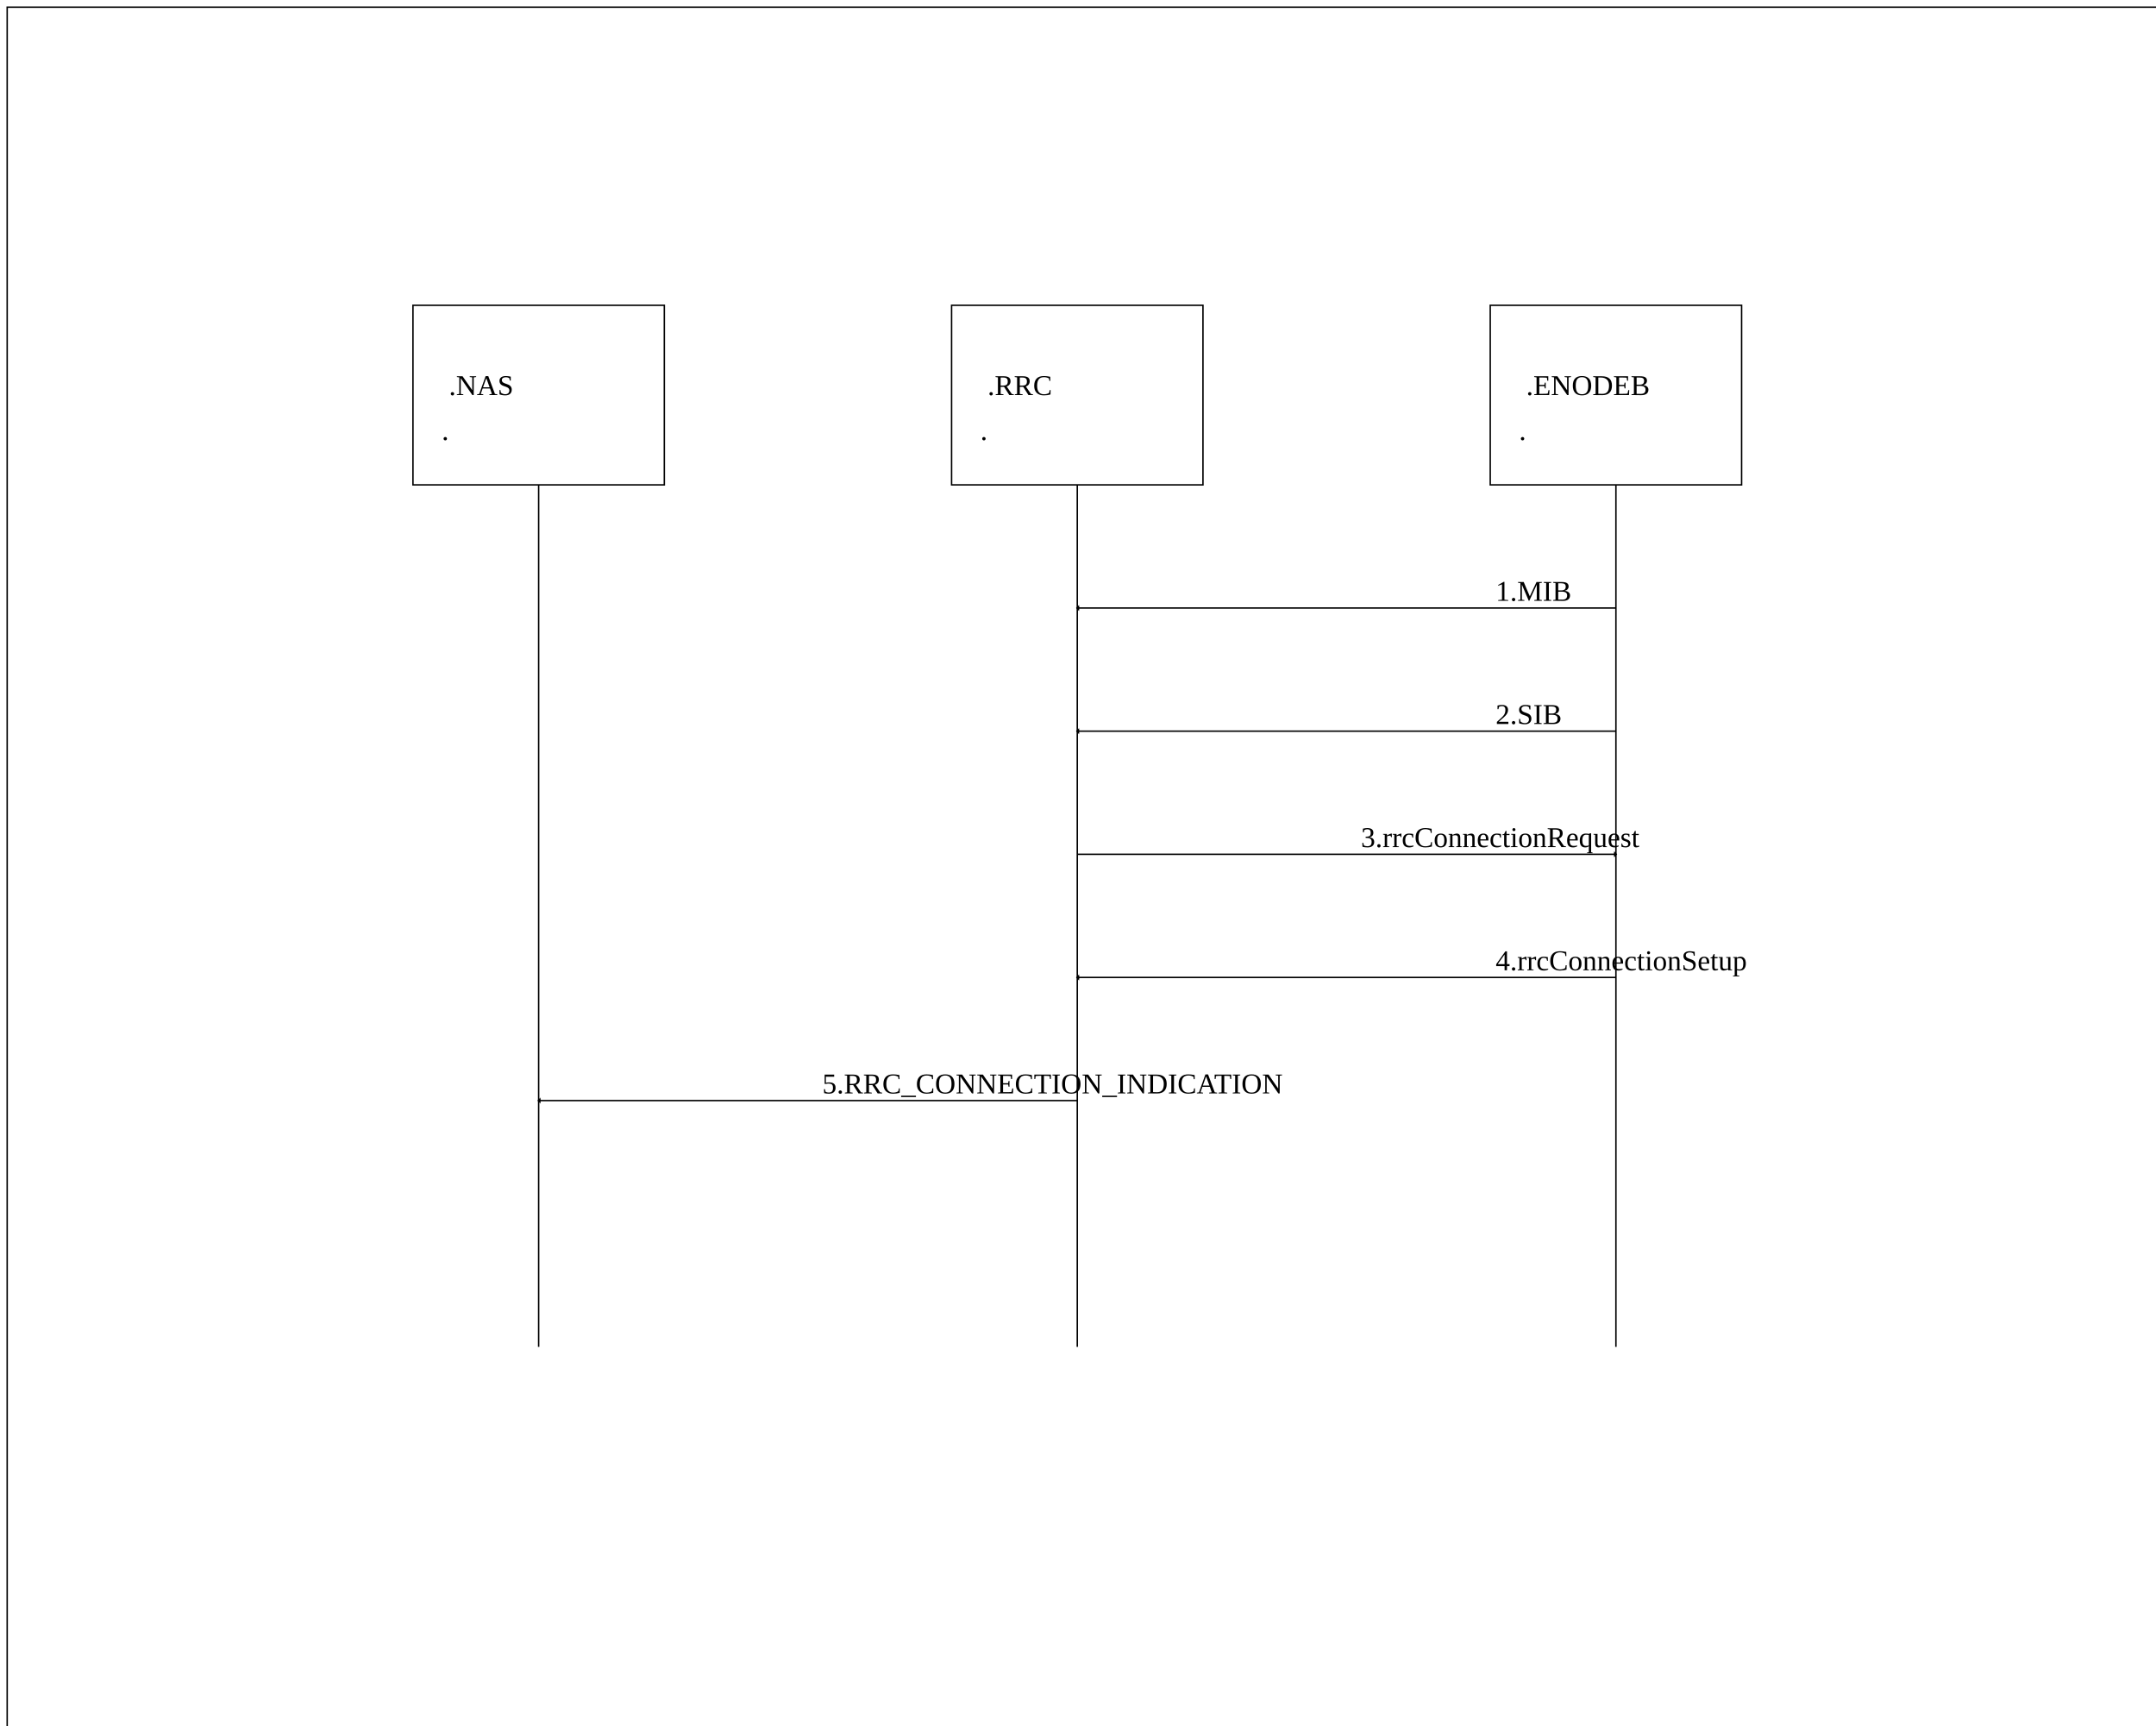
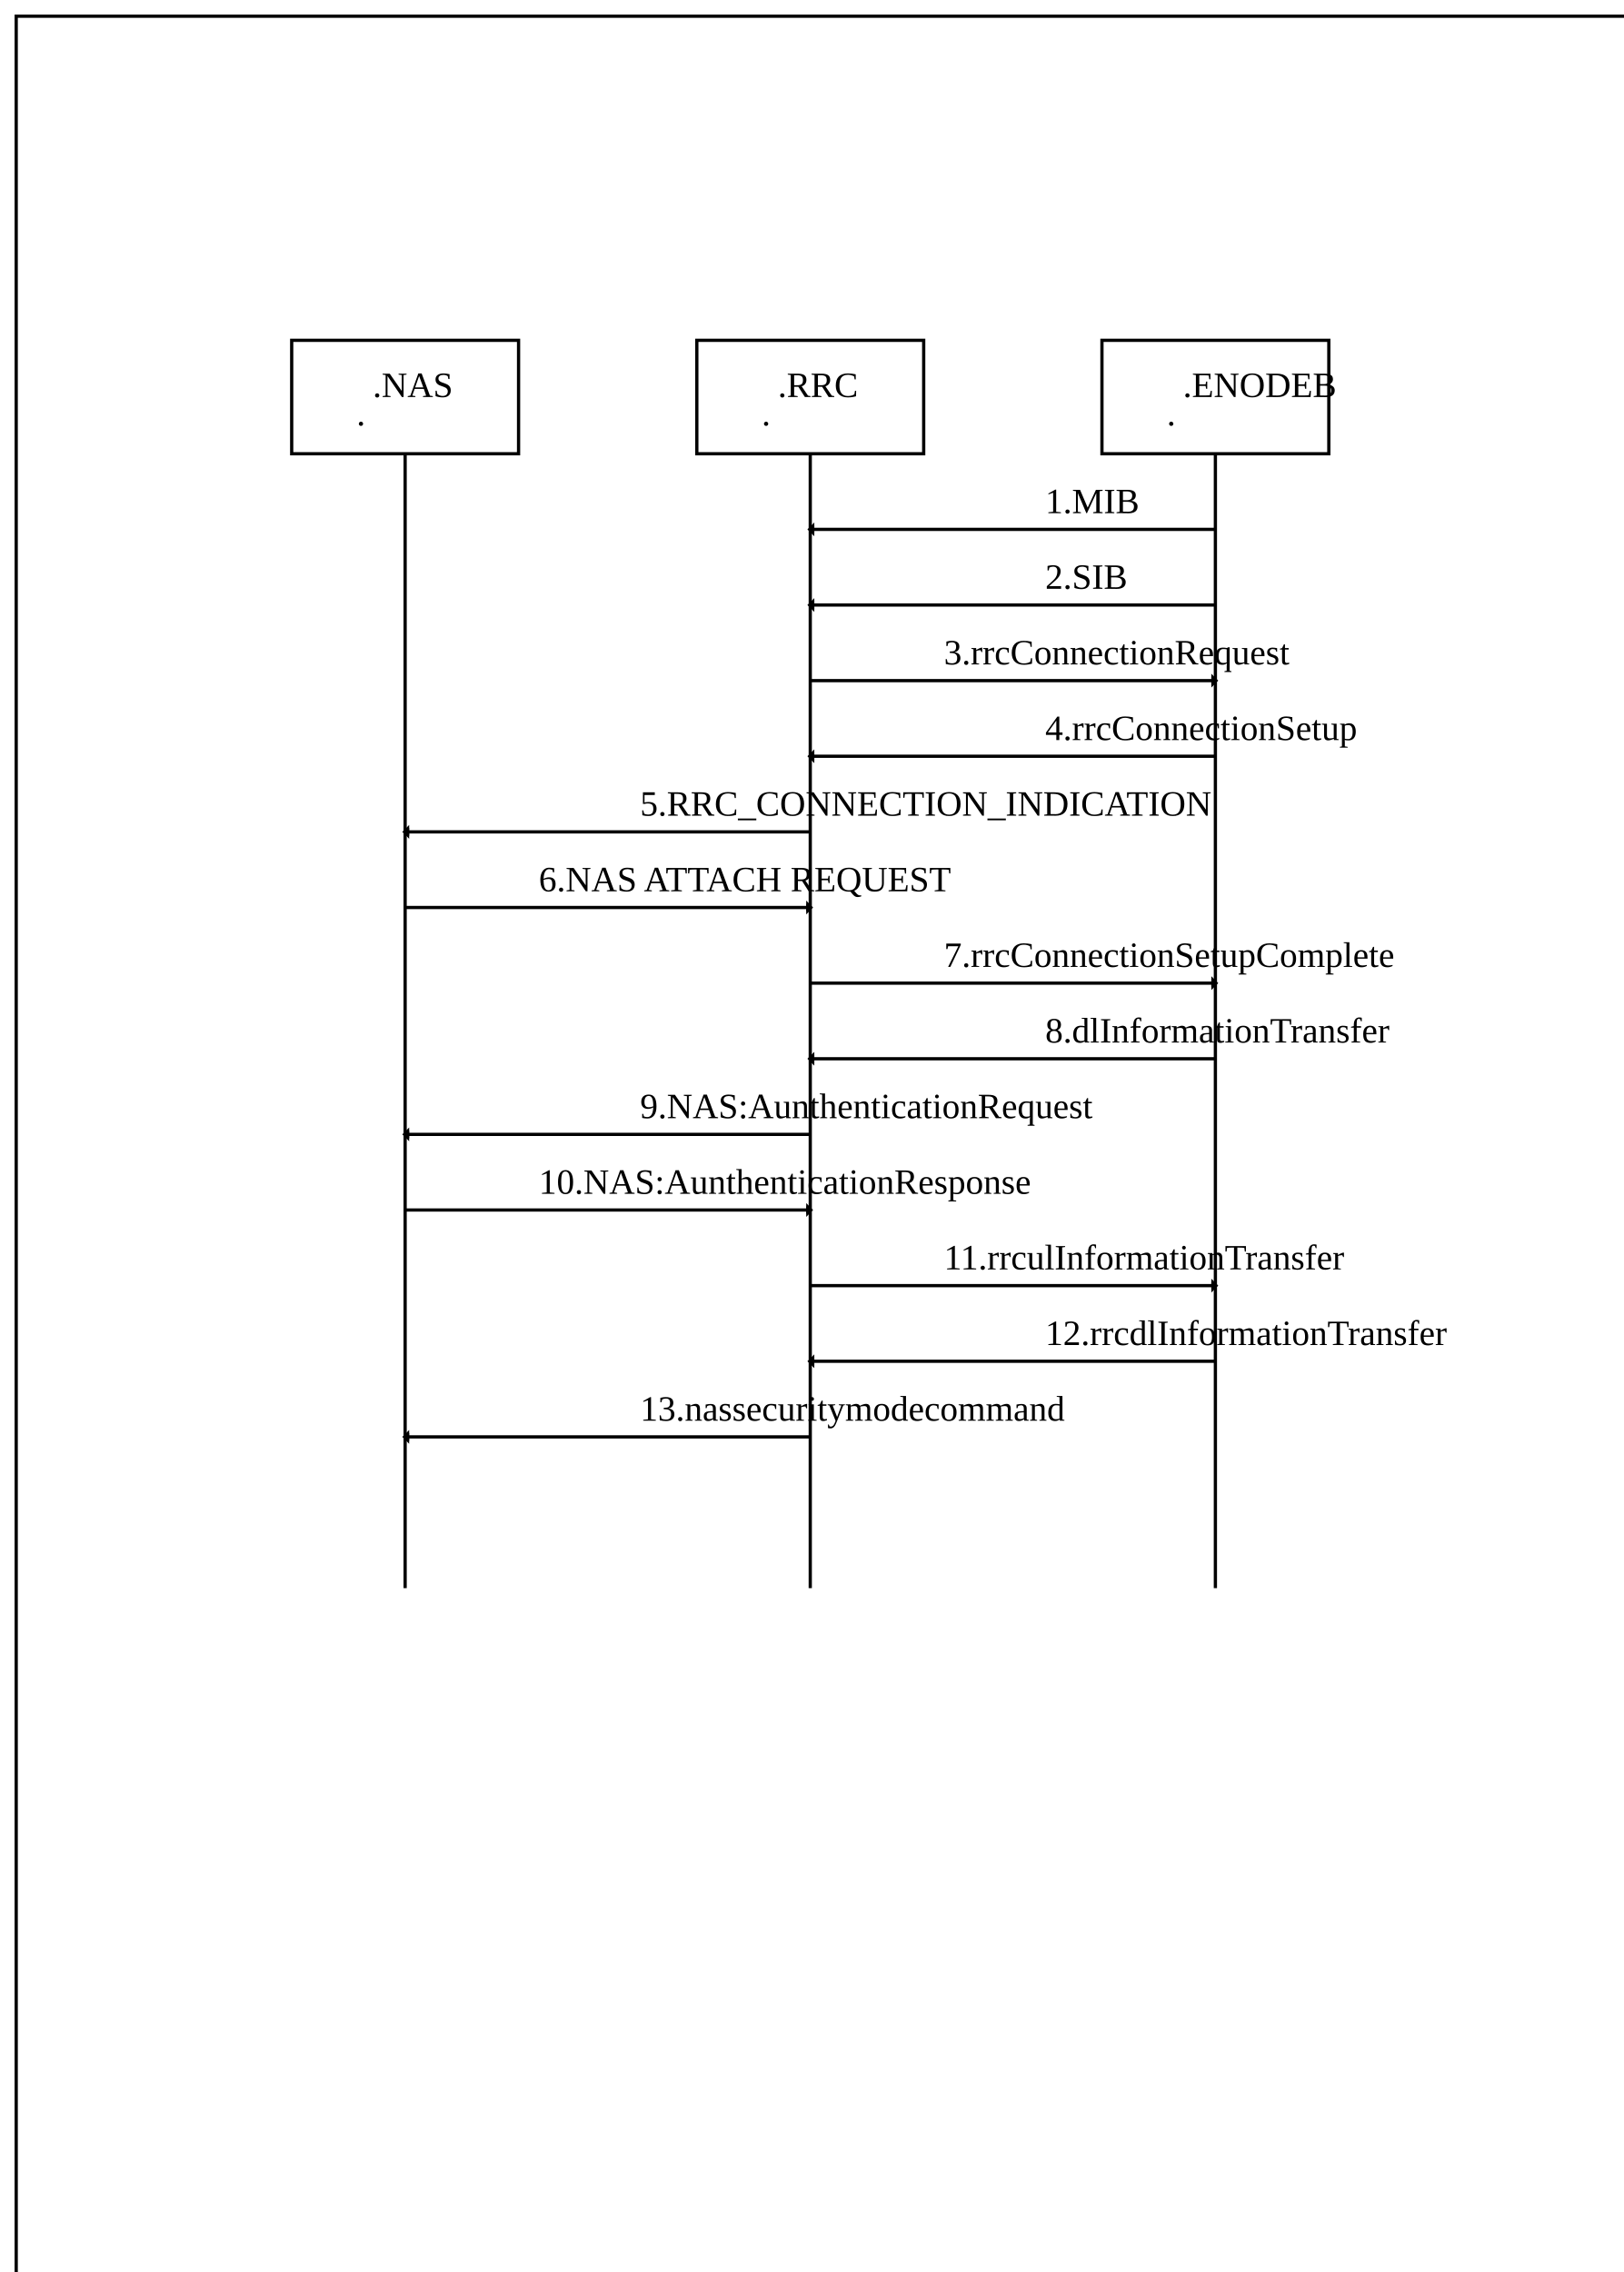
<svg xmlns="http://www.w3.org/2000/svg" version="1.1">
-   <rect width="175" height="125" x="287.5" y="212.5" stroke-width="1" stroke="#000000" fill="none" id="State_1" />
-   <text id="Desc_State_1" style="font-size:20;font-style:normal;fill:#000000;" x="312.5" y="275">.NAS</text>
+   <rect width="70" height="35" x="90" y="105" stroke-width="1" stroke="#000000" fill="none" id="State_1" />
+   <text id="Desc_State_1" style="font-size:11;font-style:normal;fill:#000000;" x="115" y="122.5">.NAS</text>
  <g id="DescHide_State_1" visibility="hidden">
-     <text x="312.5" y="280" font-size="12" font-family="Arial" fill="black">Hidden Text....</text>
+     <text x="115" y="127.5" font-size="12" font-family="Arial" fill="black">Hidden Text....</text>
  </g>
-   <text id="Name_State_1" style="font-size:20;font-style:normal;fill:#000000;" x="307.5" y="306.25">.</text>
+   <text id="Name_State_1" style="font-size:11;font-style:normal;fill:#000000;" x="110" y="131.25">.</text>
  <g id="NameHide_State_1" visibility="hidden">
-     <text x="307.5" y="311.25" font-size="12" font-family="Arial" fill="black">Hidden Text....</text>
+     <text x="110" y="136.25" font-size="12" font-family="Arial" fill="black">Hidden Text....</text>
  </g>
-   <rect width="175" height="125" x="662.5" y="212.5" stroke-width="1" stroke="#000000" fill="none" id="State_2" />
-   <text id="Desc_State_2" style="font-size:20;font-style:normal;fill:#000000;" x="687.5" y="275">.RRC</text>
+   <rect width="70" height="35" x="215" y="105" stroke-width="1" stroke="#000000" fill="none" id="State_2" />
+   <text id="Desc_State_2" style="font-size:11;font-style:normal;fill:#000000;" x="240" y="122.5">.RRC</text>
  <g id="DescHide_State_2" visibility="hidden">
-     <text x="687.5" y="280" font-size="12" font-family="Arial" fill="black">Hidden Text....</text>
+     <text x="240" y="127.5" font-size="12" font-family="Arial" fill="black">Hidden Text....</text>
  </g>
-   <text id="Name_State_2" style="font-size:20;font-style:normal;fill:#000000;" x="682.5" y="306.25">.</text>
+   <text id="Name_State_2" style="font-size:11;font-style:normal;fill:#000000;" x="235" y="131.25">.</text>
  <g id="NameHide_State_2" visibility="hidden">
-     <text x="682.5" y="311.25" font-size="12" font-family="Arial" fill="black">Hidden Text....</text>
+     <text x="235" y="136.25" font-size="12" font-family="Arial" fill="black">Hidden Text....</text>
  </g>
-   <rect width="175" height="125" x="1037.5" y="212.5" stroke-width="1" stroke="#000000" fill="none" id="State_3" />
-   <text id="Desc_State_3" style="font-size:20;font-style:normal;fill:#000000;" x="1062.5" y="275">.ENODEB</text>
+   <rect width="70" height="35" x="340" y="105" stroke-width="1" stroke="#000000" fill="none" id="State_3" />
+   <text id="Desc_State_3" style="font-size:11;font-style:normal;fill:#000000;" x="365" y="122.5">.ENODEB</text>
  <g id="DescHide_State_3" visibility="hidden">
-     <text x="1062.5" y="280" font-size="12" font-family="Arial" fill="black">Hidden Text....</text>
+     <text x="365" y="127.5" font-size="12" font-family="Arial" fill="black">Hidden Text....</text>
  </g>
-   <text id="Name_State_3" style="font-size:20;font-style:normal;fill:#000000;" x="1057.5" y="306.25">.</text>
+   <text id="Name_State_3" style="font-size:11;font-style:normal;fill:#000000;" x="360" y="131.25">.</text>
  <g id="NameHide_State_3" visibility="hidden">
-     <text x="1057.5" y="311.25" font-size="12" font-family="Arial" fill="black">Hidden Text....</text>
+     <text x="360" y="136.25" font-size="12" font-family="Arial" fill="black">Hidden Text....</text>
  </g>
-   <line x1="375" y1="337.5" x2="375" y2="937.5" stroke="#000000" id="Line_1" />
-   <line x1="750" y1="337.5" x2="750" y2="937.5" stroke="#000000" id="Line_2" />
-   <line x1="1125" y1="337.5" x2="1125" y2="937.5" stroke="#000000" id="Line_3" />
+   <line x1="125" y1="140" x2="125" y2="490" stroke="#000000" id="Line_1" />
+   <line x1="250" y1="140" x2="250" y2="490" stroke="#000000" id="Line_2" />
+   <line x1="375" y1="140" x2="375" y2="490" stroke="#000000" id="Line_3" />
  <marker orient="auto" id="M1" viewBox="-1 -4 10 8" markerWidth="20" markerHeight="10" color="#000000">
    <path d="M 0 0 L -8 8 L -8 -8 Z" fill="#000000" stroke="#000000" stroke-width="1" />
  </marker>
-   <line x1="1125" y1="423.214" x2="750" y2="423.214" id="Message_1" stroke="black" marker-end="url(#M1)" />
-   <text id="MessDesc_Message_1" style="font-size:20;font-style:normal;fill:#000000;" x="1041.25" y="418.214">1.MIB</text>
+   <line x1="375" y1="163.333" x2="250" y2="163.333" id="Message_1" stroke="black" marker-end="url(#M1)" />
+   <text id="MessDesc_Message_1" style="font-size:11;font-style:normal;fill:#000000;" x="322.5" y="158.333">1.MIB</text>
  <g id="MessDescHide_Message_1" visibility="hidden">
-     <text x="1041.25" y="423.214" font-size="12" font-family="Arial" fill="black">Hidden Text....</text>
+     <text x="322.5" y="163.333" font-size="12" font-family="Arial" fill="black">Hidden Text....</text>
  </g>
-   <line x1="1125" y1="508.929" x2="750" y2="508.929" id="Message_2" stroke="black" marker-end="url(#M1)" />
-   <text id="MessDesc_Message_2" style="font-size:20;font-style:normal;fill:#000000;" x="1041.25" y="503.929">2.SIB</text>
+   <line x1="375" y1="186.667" x2="250" y2="186.667" id="Message_2" stroke="black" marker-end="url(#M1)" />
+   <text id="MessDesc_Message_2" style="font-size:11;font-style:normal;fill:#000000;" x="322.5" y="181.667">2.SIB</text>
  <g id="MessDescHide_Message_2" visibility="hidden">
-     <text x="1041.25" y="508.929" font-size="12" font-family="Arial" fill="black">Hidden Text....</text>
+     <text x="322.5" y="186.667" font-size="12" font-family="Arial" fill="black">Hidden Text....</text>
  </g>
-   <line x1="750" y1="594.643" x2="1125" y2="594.643" id="Message_3" stroke="black" marker-end="url(#M1)" />
-   <text id="MessDesc_Message_3" style="font-size:20;font-style:normal;fill:#000000;" x="947.5" y="589.643">3.rrcConnectionRequest</text>
+   <line x1="250" y1="210" x2="375" y2="210" id="Message_3" stroke="black" marker-end="url(#M1)" />
+   <text id="MessDesc_Message_3" style="font-size:11;font-style:normal;fill:#000000;" x="291.25" y="205">3.rrcConnectionRequest</text>
  <g id="MessDescHide_Message_3" visibility="hidden">
-     <text x="947.5" y="594.643" font-size="12" font-family="Arial" fill="black">Hidden Text....</text>
+     <text x="291.25" y="210" font-size="12" font-family="Arial" fill="black">Hidden Text....</text>
  </g>
-   <line x1="1125" y1="680.357" x2="750" y2="680.357" id="Message_4" stroke="black" marker-end="url(#M1)" />
-   <text id="MessDesc_Message_4" style="font-size:20;font-style:normal;fill:#000000;" x="1041.25" y="675.357">4.rrcConnectionSetup</text>
+   <line x1="375" y1="233.333" x2="250" y2="233.333" id="Message_4" stroke="black" marker-end="url(#M1)" />
+   <text id="MessDesc_Message_4" style="font-size:11;font-style:normal;fill:#000000;" x="322.5" y="228.333">4.rrcConnectionSetup</text>
  <g id="MessDescHide_Message_4" visibility="hidden">
-     <text x="1041.25" y="680.357" font-size="12" font-family="Arial" fill="black">Hidden Text....</text>
+     <text x="322.5" y="233.333" font-size="12" font-family="Arial" fill="black">Hidden Text....</text>
  </g>
-   <line x1="750" y1="766.071" x2="375" y2="766.071" id="Message_5" stroke="black" marker-end="url(#M1)" />
-   <text id="MessDesc_Message_5" style="font-size:20;font-style:normal;fill:#000000;" x="572.5" y="761.071">5.RRC_CONNECTION_INDICATION</text>
+   <line x1="250" y1="256.667" x2="125" y2="256.667" id="Message_5" stroke="black" marker-end="url(#M1)" />
+   <text id="MessDesc_Message_5" style="font-size:11;font-style:normal;fill:#000000;" x="197.5" y="251.667">5.RRC_CONNECTION_INDICATION</text>
  <g id="MessDescHide_Message_5" visibility="hidden">
-     <text x="572.5" y="766.071" font-size="12" font-family="Arial" fill="black">Hidden Text....</text>
+     <text x="197.5" y="256.667" font-size="12" font-family="Arial" fill="black">Hidden Text....</text>
  </g>
-   <rect width="1500" height="1200" x="5" y="5" stroke-width="1" stroke="black" fill="none" />
+   <line x1="125" y1="280" x2="250" y2="280" id="Message_5.1" stroke="black" marker-end="url(#M1)" />
+   <text id="MessDesc_Message_5.1" style="font-size:11;font-style:normal;fill:#000000;" x="166.25" y="275">6.NAS ATTACH REQUEST</text>
+   <g id="MessDescHide_Message_5.1" visibility="hidden">
+     <text x="166.25" y="280" font-size="12" font-family="Arial" fill="black">Hidden Text....</text>
+   </g>
+   <line x1="250" y1="303.333" x2="375" y2="303.333" id="Message_4.1" stroke="black" marker-end="url(#M1)" />
+   <text id="MessDesc_Message_4.1" style="font-size:11;font-style:normal;fill:#000000;" x="291.25" y="298.333">7.rrcConnectionSetupComplete</text>
+   <g id="MessDescHide_Message_4.1" visibility="hidden">
+     <text x="291.25" y="303.333" font-size="12" font-family="Arial" fill="black">Hidden Text....</text>
+   </g>
+   <line x1="375" y1="326.667" x2="250" y2="326.667" id="Message_6" stroke="black" marker-end="url(#M1)" />
+   <text id="MessDesc_Message_6" style="font-size:11;font-style:normal;fill:#000000;" x="322.5" y="321.667">8.dlInformationTransfer</text>
+   <g id="MessDescHide_Message_6" visibility="hidden">
+     <text x="322.5" y="326.667" font-size="12" font-family="Arial" fill="black">Hidden Text....</text>
+   </g>
+   <line x1="250" y1="350" x2="125" y2="350" id="Message_7" stroke="black" marker-end="url(#M1)" />
+   <text id="MessDesc_Message_7" style="font-size:11;font-style:normal;fill:#000000;" x="197.5" y="345">9.NAS:AunthenticationRequest</text>
+   <g id="MessDescHide_Message_7" visibility="hidden">
+     <text x="197.5" y="350" font-size="12" font-family="Arial" fill="black">Hidden Text....</text>
+   </g>
+   <line x1="125" y1="373.333" x2="250" y2="373.333" id="Message_7.1" stroke="black" marker-end="url(#M1)" />
+   <text id="MessDesc_Message_7.1" style="font-size:11;font-style:normal;fill:#000000;" x="166.25" y="368.333">10.NAS:AunthenticationResponse</text>
+   <g id="MessDescHide_Message_7.1" visibility="hidden">
+     <text x="166.25" y="373.333" font-size="12" font-family="Arial" fill="black">Hidden Text....</text>
+   </g>
+   <line x1="250" y1="396.667" x2="375" y2="396.667" id="Message_8" stroke="black" marker-end="url(#M1)" />
+   <text id="MessDesc_Message_8" style="font-size:11;font-style:normal;fill:#000000;" x="291.25" y="391.667">11.rrculInformationTransfer</text>
+   <g id="MessDescHide_Message_8" visibility="hidden">
+     <text x="291.25" y="396.667" font-size="12" font-family="Arial" fill="black">Hidden Text....</text>
+   </g>
+   <line x1="375" y1="420" x2="250" y2="420" id="Message_9" stroke="black" marker-end="url(#M1)" />
+   <text id="MessDesc_Message_9" style="font-size:11;font-style:normal;fill:#000000;" x="322.5" y="415">12.rrcdlInformationTransfer</text>
+   <g id="MessDescHide_Message_9" visibility="hidden">
+     <text x="322.5" y="420" font-size="12" font-family="Arial" fill="black">Hidden Text....</text>
+   </g>
+   <line x1="250" y1="443.333" x2="125" y2="443.333" id="Message_10" stroke="black" marker-end="url(#M1)" />
+   <text id="MessDesc_Message_10" style="font-size:11;font-style:normal;fill:#000000;" x="197.5" y="438.333">13.nassecuritymodecommand</text>
+   <g id="MessDescHide_Message_10" visibility="hidden">
+     <text x="197.5" y="443.333" font-size="12" font-family="Arial" fill="black">Hidden Text....</text>
+   </g>
+   <rect width="500" height="700" x="5" y="5" stroke-width="1" stroke="black" fill="none" />
</svg>
